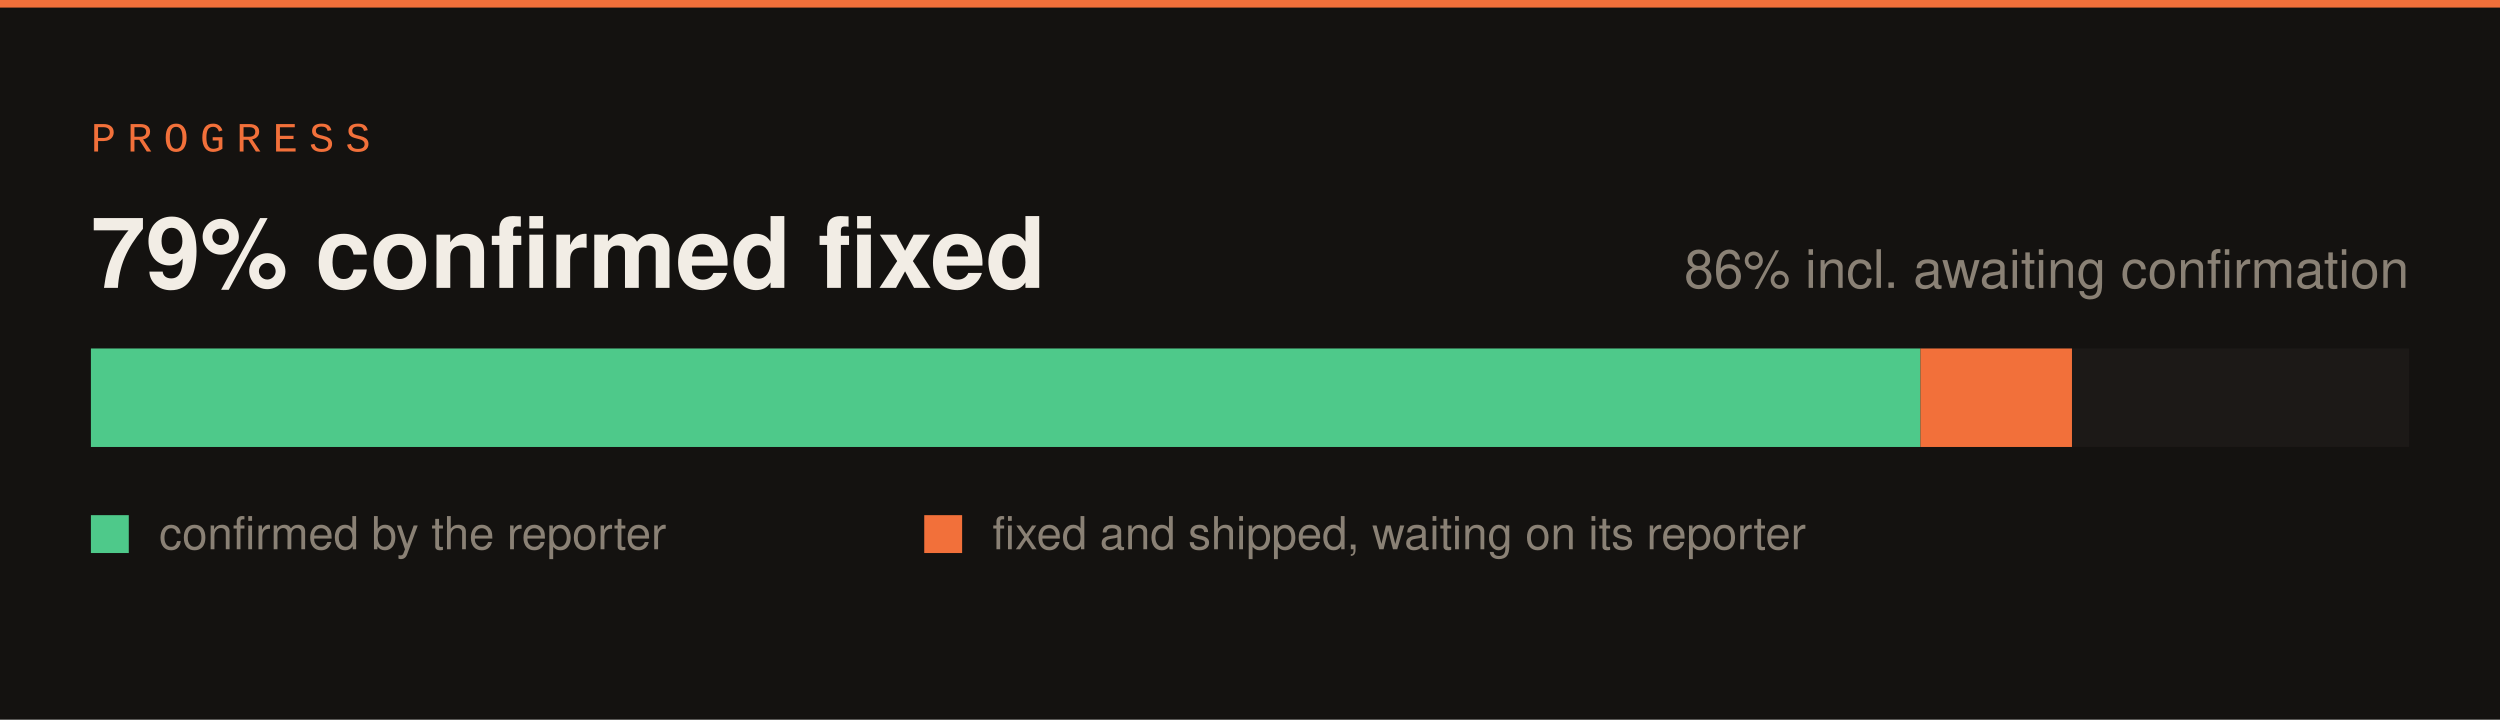
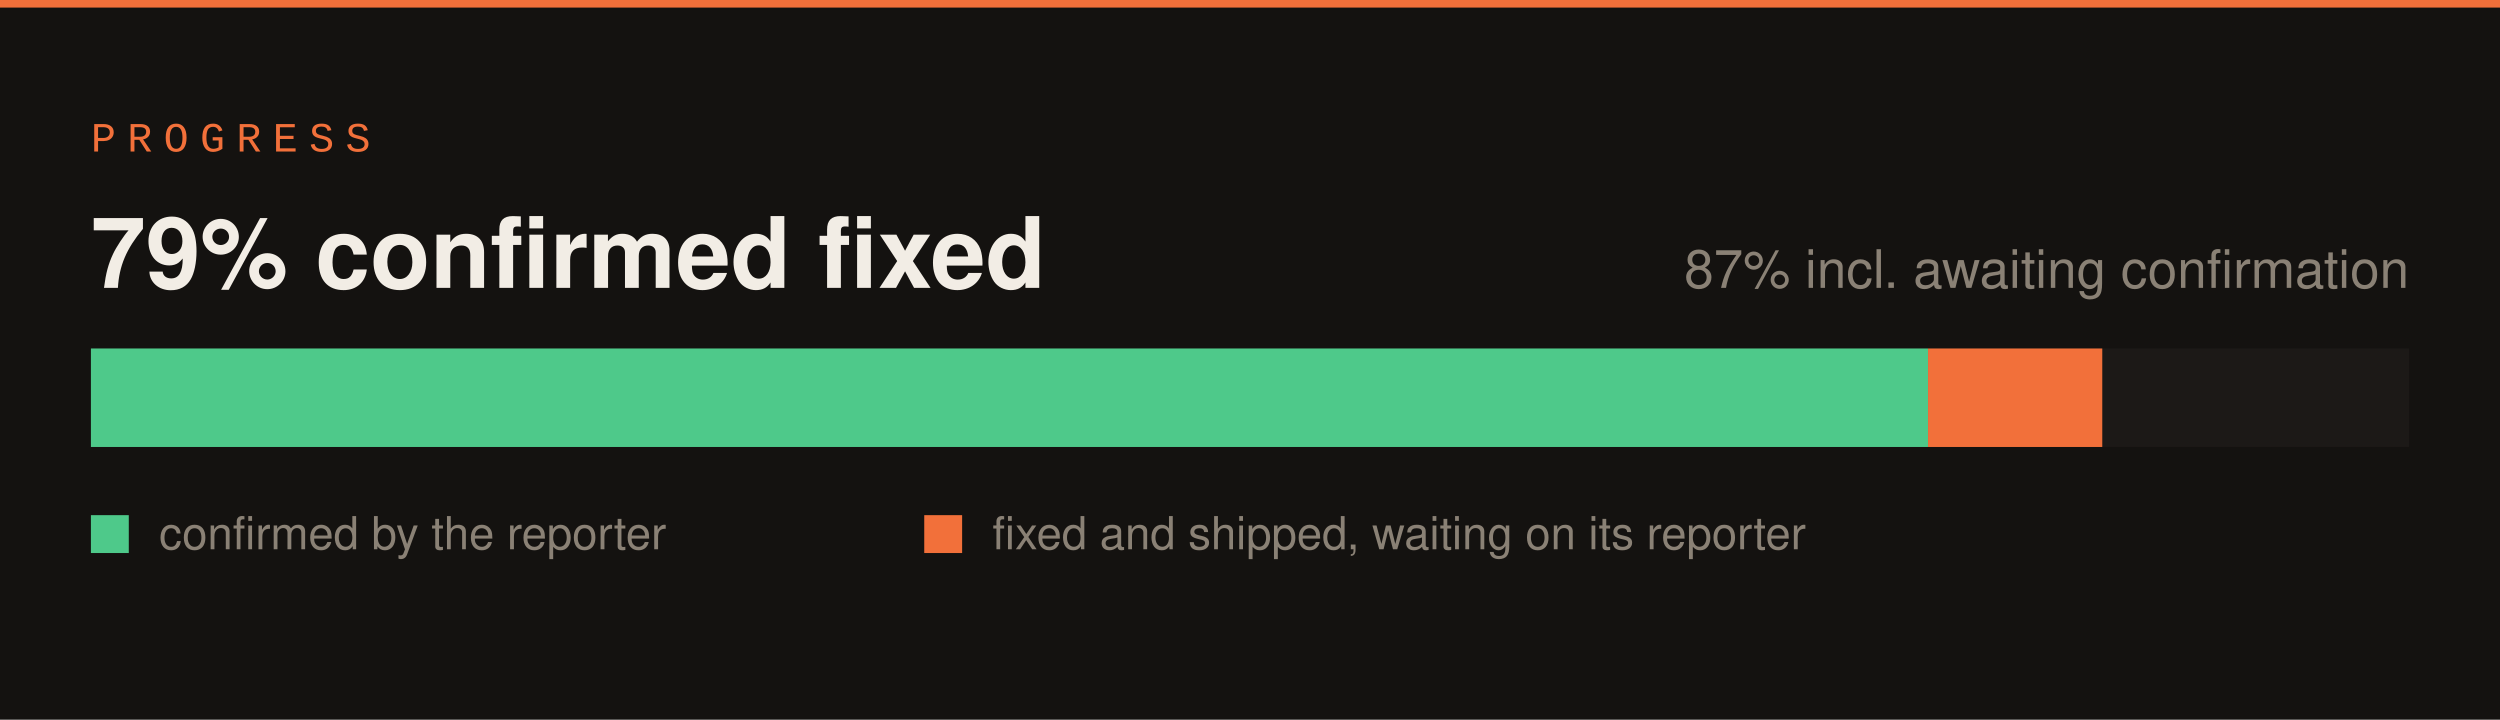
<svg xmlns="http://www.w3.org/2000/svg" width="660" height="190" viewBox="0 0 660 190">
  <rect width="660" height="190" fill="#141210" />
  <rect x="0" y="0" width="660" height="2" fill="#f2703a" />
  <text x="24" y="40" font-family="SFMono-Regular,Consolas,Liberation Mono,monospace" font-size="11" letter-spacing="3" fill="#f2703a">PROGRESS</text>
  <rect x="24" y="92" width="612" height="26" fill="#1c1917" />
-   <rect x="24" y="92" width="483" height="26" fill="#4ec98a" />
-   <rect x="507" y="92" width="40" height="26" fill="#f2703a" />
+   <rect x="24" y="92" width="485" height="26" fill="#4ec98a" />
+   <rect x="509" y="92" width="46" height="26" fill="#f2703a" />
  <text x="24" y="76" font-family="-apple-system,Segoe UI,Helvetica,Arial,sans-serif" font-size="26" font-weight="700" fill="#f2ede5">79% confirmed fixed</text>
-   <text x="636" y="76" font-family="-apple-system,Segoe UI,Helvetica,Arial,sans-serif" font-size="14" fill="#8a8175" text-anchor="end">86% incl. awaiting confirmation</text>
+   <text x="636" y="76" font-family="-apple-system,Segoe UI,Helvetica,Arial,sans-serif" font-size="14" fill="#8a8175" text-anchor="end">87% incl. awaiting confirmation</text>
  <rect x="24" y="136" width="10" height="10" fill="#4ec98a" />
  <text x="42" y="145" font-family="-apple-system,Segoe UI,Helvetica,Arial,sans-serif" font-size="12" fill="#8a8175">confirmed by the reporter</text>
  <rect x="244" y="136" width="10" height="10" fill="#f2703a" />
  <text x="262" y="145" font-family="-apple-system,Segoe UI,Helvetica,Arial,sans-serif" font-size="12" fill="#8a8175">fixed and shipped, waiting on its reporter</text>
</svg>
